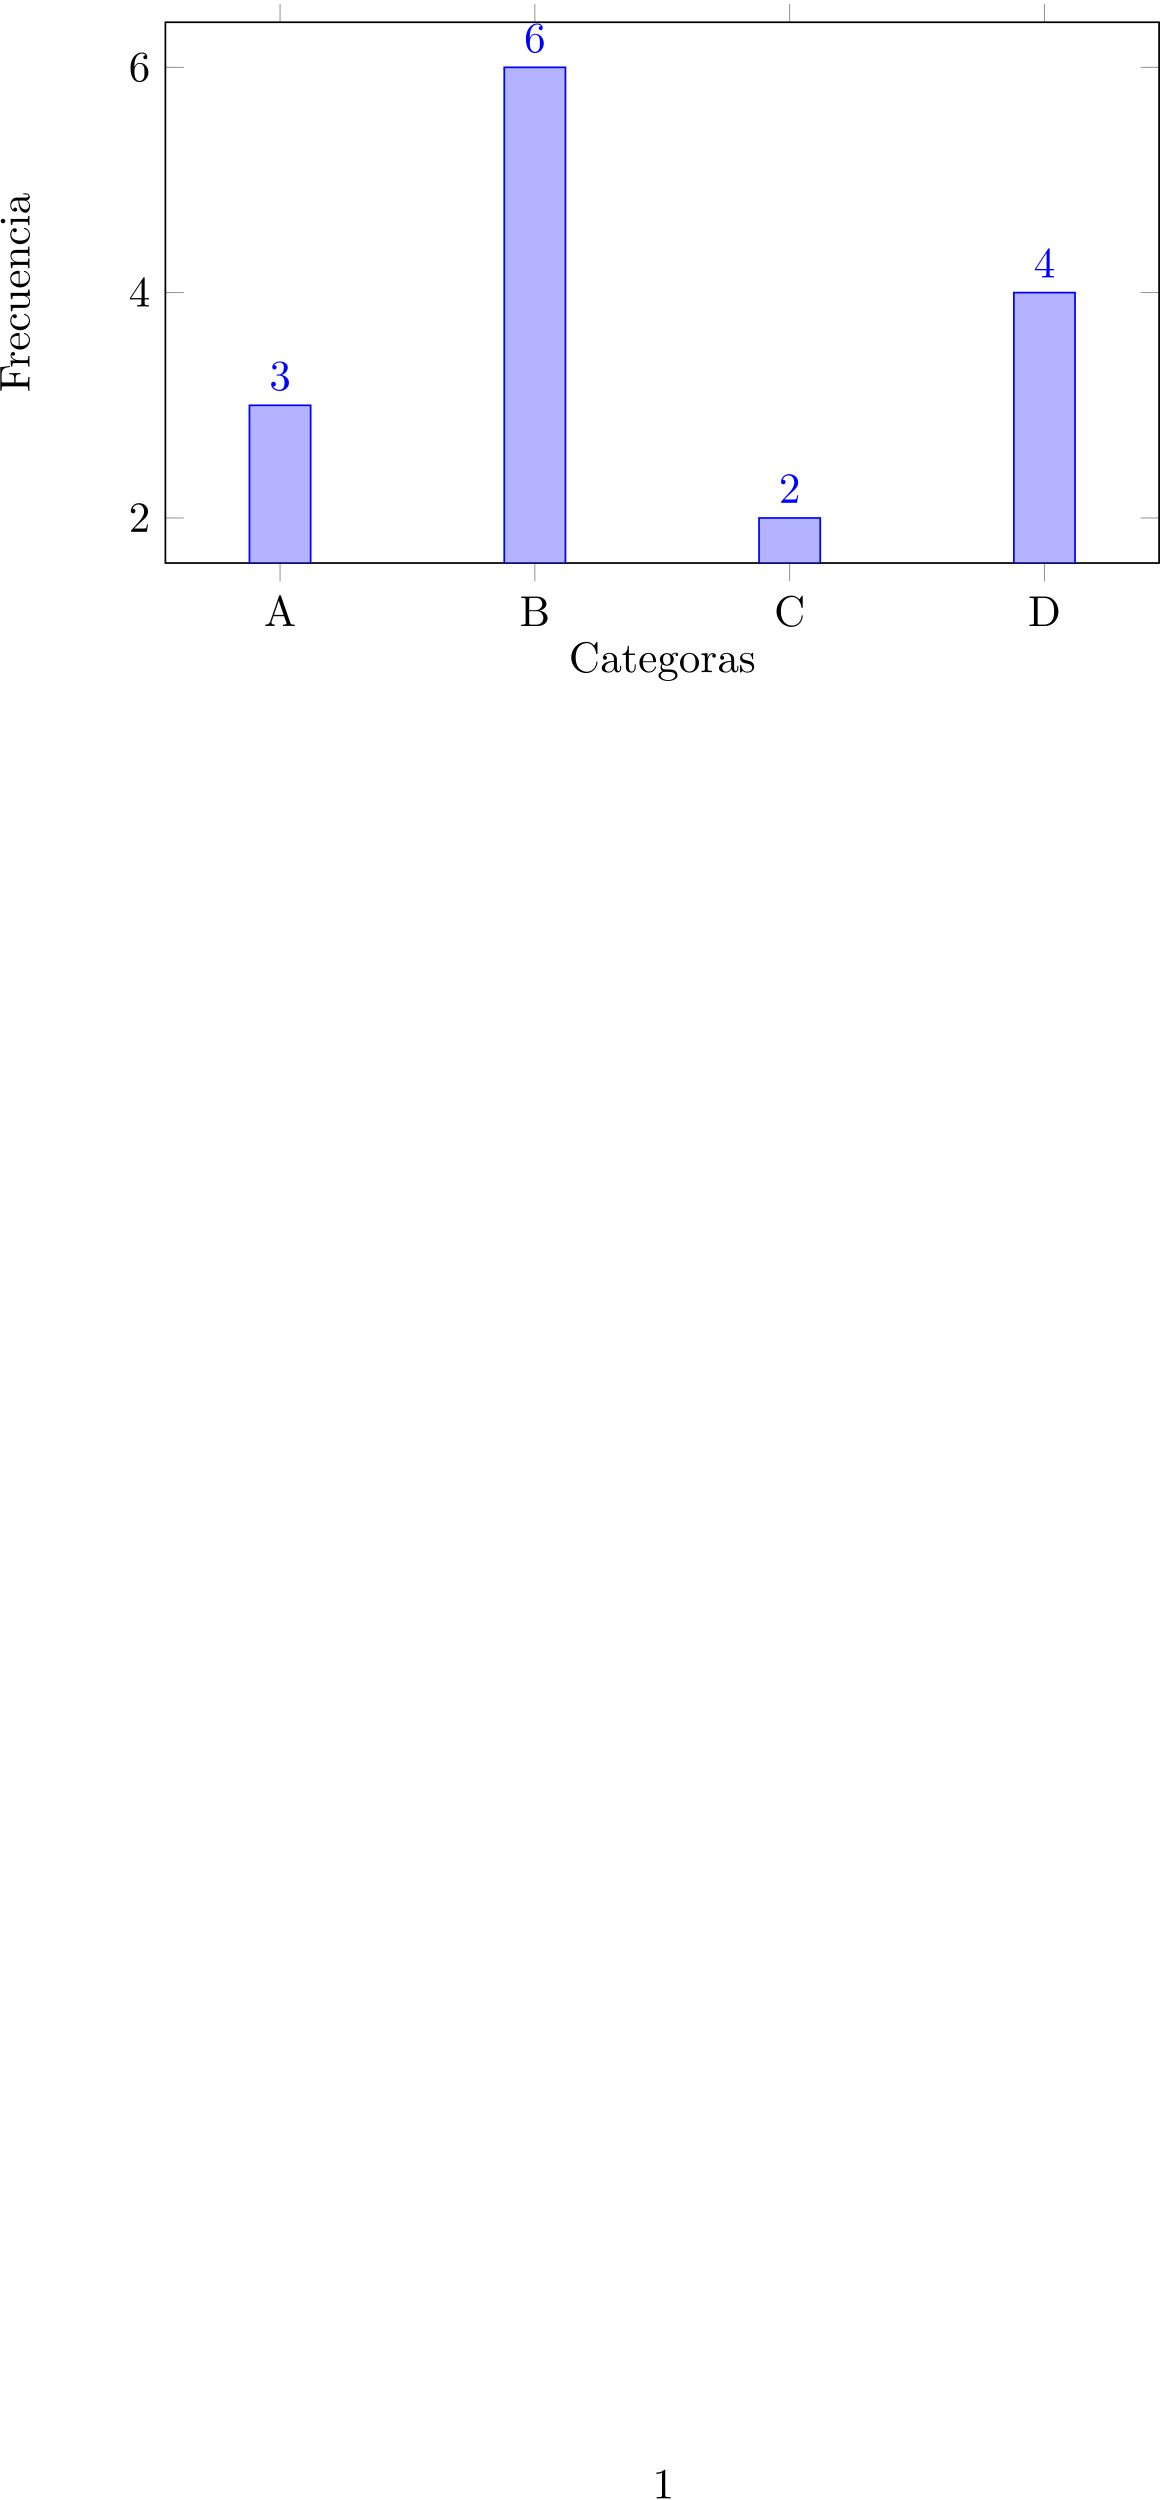
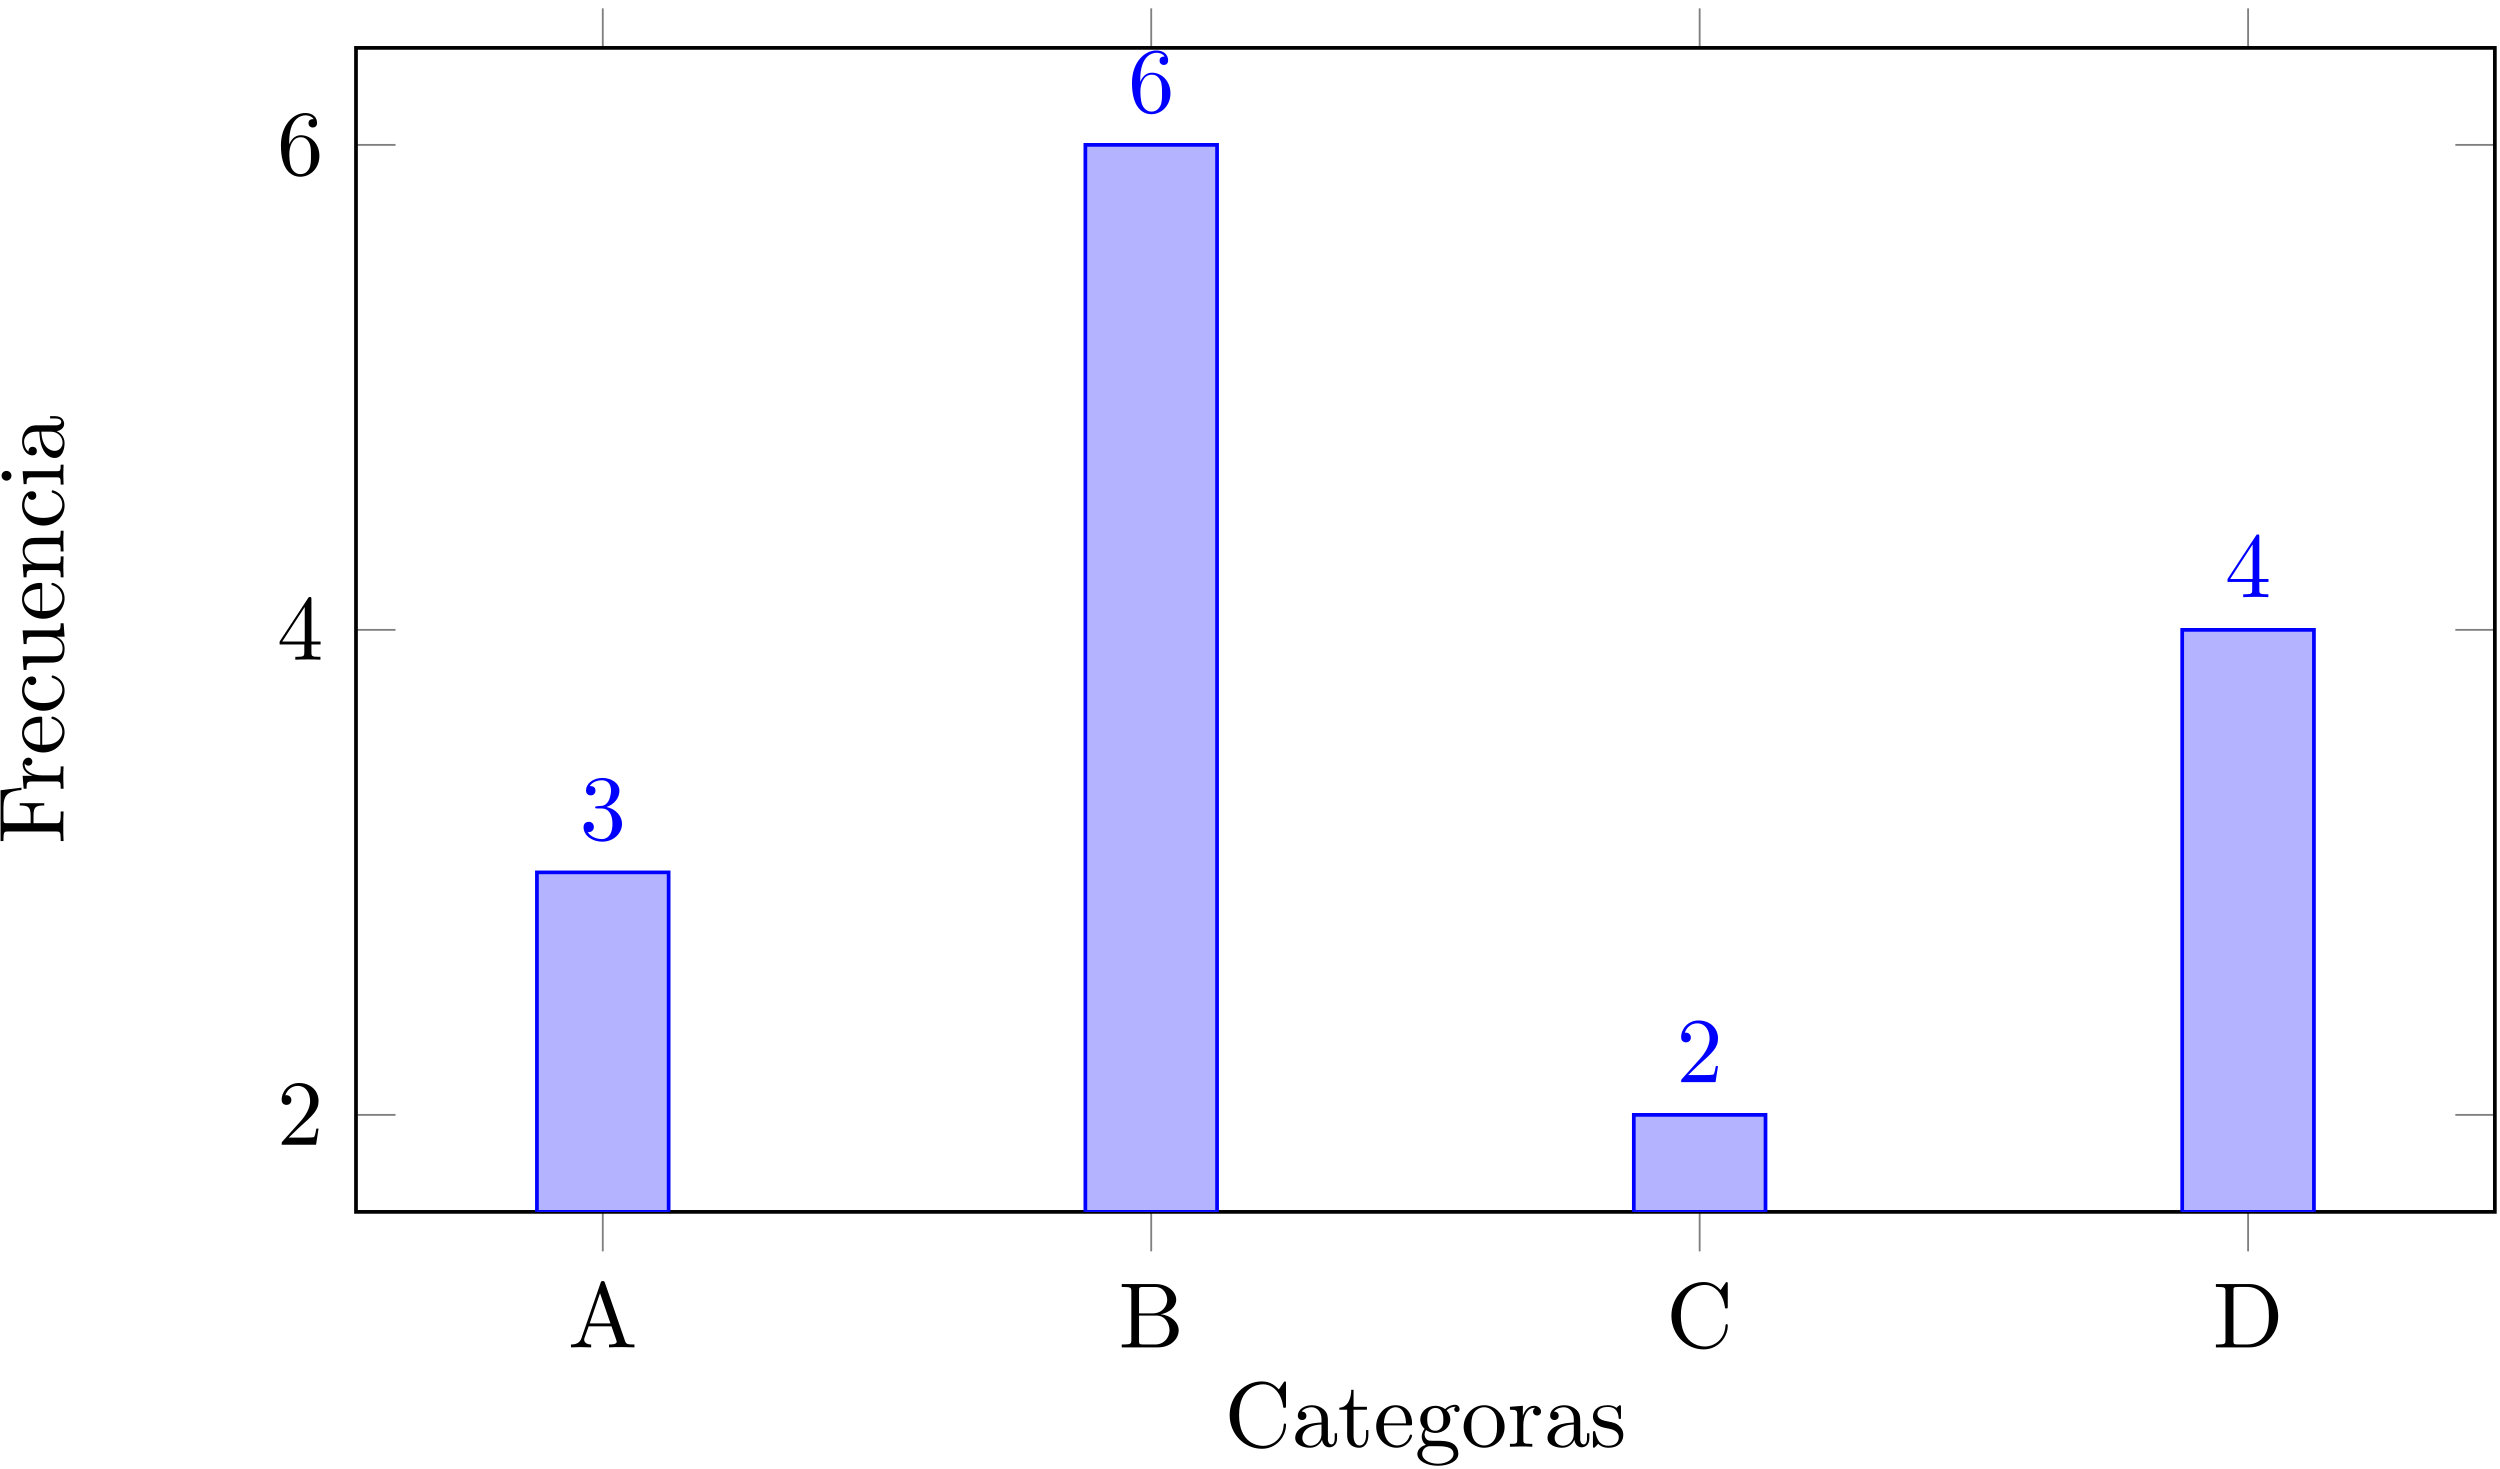
- <svg xmlns="http://www.w3.org/2000/svg" xmlns:xlink="http://www.w3.org/1999/xlink" width="269pt" height="579pt" viewBox="0 0 269 579" version="1.1">
+ <svg xmlns="http://www.w3.org/2000/svg" xmlns:xlink="http://www.w3.org/1999/xlink" width="269pt" height="158pt" viewBox="0 0 269 158" version="1.1">
  <defs>
    <g>
      <symbol overflow="visible" id="glyph0-0">
        <path style="stroke:none;" d="" />
      </symbol>
      <symbol overflow="visible" id="glyph0-1">
        <path style="stroke:none;" d="M 3.969 -6.938 C 3.922 -7.062 3.891 -7.141 3.734 -7.141 C 3.578 -7.141 3.547 -7.078 3.5 -6.938 L 1.438 -0.984 C 1.25 -0.469 0.859 -0.312 0.312 -0.312 L 0.312 0 C 0.547 -0.016 0.984 -0.031 1.328 -0.031 C 1.641 -0.031 2.156 -0.016 2.484 0 L 2.484 -0.312 C 1.984 -0.312 1.734 -0.562 1.734 -0.812 C 1.734 -0.844 1.75 -0.953 1.75 -0.969 L 2.219 -2.266 L 4.672 -2.266 L 5.203 -0.75 C 5.219 -0.703 5.234 -0.641 5.234 -0.609 C 5.234 -0.312 4.672 -0.312 4.406 -0.312 L 4.406 0 C 4.766 -0.031 5.469 -0.031 5.844 -0.031 C 6.266 -0.031 6.734 -0.016 7.141 0 L 7.141 -0.312 L 6.969 -0.312 C 6.375 -0.312 6.234 -0.375 6.125 -0.703 Z M 3.438 -5.828 L 4.562 -2.578 L 2.328 -2.578 Z M 3.438 -5.828 " />
      </symbol>
      <symbol overflow="visible" id="glyph0-2">
        <path style="stroke:none;" d="M 2.219 -3.656 L 2.219 -6.094 C 2.219 -6.438 2.234 -6.5 2.703 -6.5 L 3.938 -6.5 C 4.906 -6.5 5.25 -5.656 5.25 -5.125 C 5.25 -4.484 4.766 -3.656 3.656 -3.656 Z M 4.562 -3.562 C 5.531 -3.75 6.219 -4.391 6.219 -5.125 C 6.219 -5.984 5.297 -6.812 4 -6.812 L 0.359 -6.812 L 0.359 -6.5 L 0.594 -6.5 C 1.359 -6.5 1.391 -6.391 1.391 -6.031 L 1.391 -0.781 C 1.391 -0.422 1.359 -0.312 0.594 -0.312 L 0.359 -0.312 L 0.359 0 L 4.266 0 C 5.594 0 6.484 -0.891 6.484 -1.828 C 6.484 -2.688 5.672 -3.438 4.562 -3.562 Z M 3.953 -0.312 L 2.703 -0.312 C 2.234 -0.312 2.219 -0.375 2.219 -0.703 L 2.219 -3.422 L 4.094 -3.422 C 5.078 -3.422 5.5 -2.5 5.5 -1.828 C 5.5 -1.125 4.969 -0.312 3.953 -0.312 Z M 3.953 -0.312 " />
      </symbol>
      <symbol overflow="visible" id="glyph0-3">
        <path style="stroke:none;" d="M 0.562 -3.406 C 0.562 -1.344 2.172 0.219 4.031 0.219 C 5.656 0.219 6.625 -1.172 6.625 -2.328 C 6.625 -2.422 6.625 -2.5 6.5 -2.5 C 6.391 -2.5 6.391 -2.438 6.375 -2.328 C 6.297 -0.906 5.234 -0.094 4.141 -0.094 C 3.531 -0.094 1.578 -0.422 1.578 -3.406 C 1.578 -6.375 3.531 -6.719 4.141 -6.719 C 5.219 -6.719 6.109 -5.812 6.312 -4.359 C 6.328 -4.219 6.328 -4.188 6.469 -4.188 C 6.625 -4.188 6.625 -4.219 6.625 -4.422 L 6.625 -6.781 C 6.625 -6.953 6.625 -7.031 6.516 -7.031 C 6.484 -7.031 6.438 -7.031 6.359 -6.906 L 5.859 -6.172 C 5.5 -6.531 4.984 -7.031 4.031 -7.031 C 2.156 -7.031 0.562 -5.438 0.562 -3.406 Z M 0.562 -3.406 " />
      </symbol>
      <symbol overflow="visible" id="glyph0-4">
        <path style="stroke:none;" d="M 0.344 -6.812 L 0.344 -6.5 L 0.594 -6.5 C 1.359 -6.5 1.375 -6.391 1.375 -6.031 L 1.375 -0.781 C 1.375 -0.422 1.359 -0.312 0.594 -0.312 L 0.344 -0.312 L 0.344 0 L 4 0 C 5.672 0 7.047 -1.469 7.047 -3.344 C 7.047 -5.25 5.703 -6.812 4 -6.812 Z M 2.719 -0.312 C 2.25 -0.312 2.234 -0.375 2.234 -0.703 L 2.234 -6.094 C 2.234 -6.438 2.25 -6.5 2.719 -6.5 L 3.719 -6.5 C 4.344 -6.5 5.031 -6.281 5.531 -5.578 C 5.969 -4.984 6.047 -4.125 6.047 -3.344 C 6.047 -2.25 5.859 -1.641 5.5 -1.156 C 5.297 -0.891 4.734 -0.312 3.734 -0.312 Z M 2.719 -0.312 " />
      </symbol>
      <symbol overflow="visible" id="glyph0-5">
        <path style="stroke:none;" d="M 1.266 -0.766 L 2.328 -1.797 C 3.875 -3.172 4.469 -3.703 4.469 -4.703 C 4.469 -5.844 3.578 -6.641 2.359 -6.641 C 1.234 -6.641 0.5 -5.719 0.5 -4.828 C 0.5 -4.281 1 -4.281 1.031 -4.281 C 1.203 -4.281 1.547 -4.391 1.547 -4.812 C 1.547 -5.062 1.359 -5.328 1.016 -5.328 C 0.938 -5.328 0.922 -5.328 0.891 -5.312 C 1.109 -5.969 1.656 -6.328 2.234 -6.328 C 3.141 -6.328 3.562 -5.516 3.562 -4.703 C 3.562 -3.906 3.078 -3.125 2.516 -2.5 L 0.609 -0.375 C 0.5 -0.266 0.5 -0.234 0.5 0 L 4.203 0 L 4.469 -1.734 L 4.234 -1.734 C 4.172 -1.438 4.109 -1 4 -0.844 C 3.938 -0.766 3.281 -0.766 3.062 -0.766 Z M 1.266 -0.766 " />
      </symbol>
      <symbol overflow="visible" id="glyph0-6">
        <path style="stroke:none;" d="M 2.938 -1.641 L 2.938 -0.781 C 2.938 -0.422 2.906 -0.312 2.172 -0.312 L 1.969 -0.312 L 1.969 0 C 2.375 -0.031 2.891 -0.031 3.312 -0.031 C 3.734 -0.031 4.25 -0.031 4.672 0 L 4.672 -0.312 L 4.453 -0.312 C 3.719 -0.312 3.703 -0.422 3.703 -0.781 L 3.703 -1.641 L 4.688 -1.641 L 4.688 -1.953 L 3.703 -1.953 L 3.703 -6.484 C 3.703 -6.688 3.703 -6.75 3.531 -6.75 C 3.453 -6.75 3.422 -6.75 3.344 -6.625 L 0.281 -1.953 L 0.281 -1.641 Z M 2.984 -1.953 L 0.562 -1.953 L 2.984 -5.672 Z M 2.984 -1.953 " />
      </symbol>
      <symbol overflow="visible" id="glyph0-7">
        <path style="stroke:none;" d="M 1.312 -3.266 L 1.312 -3.516 C 1.312 -6.031 2.547 -6.391 3.062 -6.391 C 3.297 -6.391 3.719 -6.328 3.938 -5.984 C 3.781 -5.984 3.391 -5.984 3.391 -5.547 C 3.391 -5.234 3.625 -5.078 3.844 -5.078 C 4 -5.078 4.312 -5.172 4.312 -5.562 C 4.312 -6.156 3.875 -6.641 3.047 -6.641 C 1.766 -6.641 0.422 -5.359 0.422 -3.156 C 0.422 -0.484 1.578 0.219 2.5 0.219 C 3.609 0.219 4.562 -0.719 4.562 -2.031 C 4.562 -3.297 3.672 -4.25 2.562 -4.25 C 1.891 -4.25 1.516 -3.75 1.312 -3.266 Z M 2.5 -0.062 C 1.875 -0.062 1.578 -0.656 1.516 -0.812 C 1.328 -1.281 1.328 -2.078 1.328 -2.25 C 1.328 -3.031 1.656 -4.031 2.547 -4.031 C 2.719 -4.031 3.172 -4.031 3.484 -3.406 C 3.656 -3.047 3.656 -2.531 3.656 -2.047 C 3.656 -1.562 3.656 -1.062 3.484 -0.703 C 3.188 -0.109 2.734 -0.062 2.5 -0.062 Z M 2.5 -0.062 " />
      </symbol>
      <symbol overflow="visible" id="glyph0-8">
        <path style="stroke:none;" d="M 2.891 -3.516 C 3.703 -3.781 4.281 -4.469 4.281 -5.266 C 4.281 -6.078 3.406 -6.641 2.453 -6.641 C 1.453 -6.641 0.688 -6.047 0.688 -5.281 C 0.688 -4.953 0.906 -4.766 1.203 -4.766 C 1.5 -4.766 1.703 -4.984 1.703 -5.281 C 1.703 -5.766 1.234 -5.766 1.094 -5.766 C 1.391 -6.266 2.047 -6.391 2.406 -6.391 C 2.828 -6.391 3.375 -6.172 3.375 -5.281 C 3.375 -5.156 3.344 -4.578 3.094 -4.141 C 2.797 -3.656 2.453 -3.625 2.203 -3.625 C 2.125 -3.609 1.891 -3.594 1.812 -3.594 C 1.734 -3.578 1.672 -3.562 1.672 -3.469 C 1.672 -3.359 1.734 -3.359 1.906 -3.359 L 2.344 -3.359 C 3.156 -3.359 3.531 -2.688 3.531 -1.703 C 3.531 -0.344 2.844 -0.062 2.406 -0.062 C 1.969 -0.062 1.219 -0.234 0.875 -0.812 C 1.219 -0.766 1.531 -0.984 1.531 -1.359 C 1.531 -1.719 1.266 -1.922 0.984 -1.922 C 0.734 -1.922 0.422 -1.781 0.422 -1.344 C 0.422 -0.438 1.344 0.219 2.438 0.219 C 3.656 0.219 4.562 -0.688 4.562 -1.703 C 4.562 -2.516 3.922 -3.297 2.891 -3.516 Z M 2.891 -3.516 " />
      </symbol>
      <symbol overflow="visible" id="glyph0-9">
        <path style="stroke:none;" d="M 3.312 -0.75 C 3.359 -0.359 3.625 0.062 4.094 0.062 C 4.312 0.062 4.922 -0.078 4.922 -0.891 L 4.922 -1.453 L 4.672 -1.453 L 4.672 -0.891 C 4.672 -0.312 4.422 -0.25 4.312 -0.25 C 3.984 -0.25 3.938 -0.703 3.938 -0.75 L 3.938 -2.734 C 3.938 -3.156 3.938 -3.547 3.578 -3.922 C 3.188 -4.312 2.688 -4.469 2.219 -4.469 C 1.391 -4.469 0.703 -4 0.703 -3.344 C 0.703 -3.047 0.906 -2.875 1.172 -2.875 C 1.453 -2.875 1.625 -3.078 1.625 -3.328 C 1.625 -3.453 1.578 -3.781 1.109 -3.781 C 1.391 -4.141 1.875 -4.25 2.188 -4.25 C 2.688 -4.25 3.25 -3.859 3.25 -2.969 L 3.25 -2.609 C 2.734 -2.578 2.047 -2.547 1.422 -2.25 C 0.672 -1.906 0.422 -1.391 0.422 -0.953 C 0.422 -0.141 1.391 0.109 2.016 0.109 C 2.672 0.109 3.125 -0.297 3.312 -0.75 Z M 3.25 -2.391 L 3.25 -1.391 C 3.25 -0.453 2.531 -0.109 2.078 -0.109 C 1.594 -0.109 1.188 -0.453 1.188 -0.953 C 1.188 -1.5 1.609 -2.328 3.25 -2.391 Z M 3.25 -2.391 " />
      </symbol>
      <symbol overflow="visible" id="glyph0-10">
        <path style="stroke:none;" d="M 1.719 -3.984 L 3.156 -3.984 L 3.156 -4.297 L 1.719 -4.297 L 1.719 -6.125 L 1.469 -6.125 C 1.469 -5.312 1.172 -4.25 0.188 -4.203 L 0.188 -3.984 L 1.031 -3.984 L 1.031 -1.234 C 1.031 -0.016 1.969 0.109 2.328 0.109 C 3.031 0.109 3.312 -0.594 3.312 -1.234 L 3.312 -1.797 L 3.062 -1.797 L 3.062 -1.25 C 3.062 -0.516 2.766 -0.141 2.391 -0.141 C 1.719 -0.141 1.719 -1.047 1.719 -1.219 Z M 1.719 -3.984 " />
      </symbol>
      <symbol overflow="visible" id="glyph0-11">
        <path style="stroke:none;" d="M 1.109 -2.516 C 1.172 -4 2.016 -4.25 2.359 -4.25 C 3.375 -4.25 3.484 -2.906 3.484 -2.516 Z M 1.109 -2.297 L 3.891 -2.297 C 4.109 -2.297 4.141 -2.297 4.141 -2.516 C 4.141 -3.5 3.594 -4.469 2.359 -4.469 C 1.203 -4.469 0.281 -3.438 0.281 -2.188 C 0.281 -0.859 1.328 0.109 2.469 0.109 C 3.688 0.109 4.141 -1 4.141 -1.188 C 4.141 -1.281 4.062 -1.312 4 -1.312 C 3.922 -1.312 3.891 -1.25 3.875 -1.172 C 3.531 -0.141 2.625 -0.141 2.531 -0.141 C 2.031 -0.141 1.641 -0.438 1.406 -0.812 C 1.109 -1.281 1.109 -1.938 1.109 -2.297 Z M 1.109 -2.297 " />
      </symbol>
      <symbol overflow="visible" id="glyph0-12">
        <path style="stroke:none;" d="M 2.219 -1.719 C 1.344 -1.719 1.344 -2.719 1.344 -2.938 C 1.344 -3.203 1.359 -3.531 1.5 -3.781 C 1.578 -3.891 1.812 -4.172 2.219 -4.172 C 3.078 -4.172 3.078 -3.188 3.078 -2.953 C 3.078 -2.688 3.078 -2.359 2.922 -2.109 C 2.844 -2 2.609 -1.719 2.219 -1.719 Z M 1.062 -1.328 C 1.062 -1.359 1.062 -1.594 1.219 -1.797 C 1.609 -1.516 2.031 -1.484 2.219 -1.484 C 3.141 -1.484 3.828 -2.172 3.828 -2.938 C 3.828 -3.312 3.672 -3.672 3.422 -3.906 C 3.781 -4.25 4.141 -4.297 4.312 -4.297 C 4.344 -4.297 4.391 -4.297 4.422 -4.281 C 4.312 -4.25 4.25 -4.141 4.25 -4.016 C 4.25 -3.844 4.391 -3.734 4.547 -3.734 C 4.641 -3.734 4.828 -3.797 4.828 -4.031 C 4.828 -4.203 4.719 -4.516 4.328 -4.516 C 4.125 -4.516 3.688 -4.453 3.266 -4.047 C 2.844 -4.375 2.438 -4.406 2.219 -4.406 C 1.281 -4.406 0.594 -3.719 0.594 -2.953 C 0.594 -2.516 0.812 -2.141 1.062 -1.922 C 0.938 -1.781 0.75 -1.453 0.75 -1.094 C 0.75 -0.781 0.891 -0.406 1.203 -0.203 C 0.594 -0.047 0.281 0.391 0.281 0.781 C 0.281 1.5 1.266 2.047 2.484 2.047 C 3.656 2.047 4.688 1.547 4.688 0.766 C 4.688 0.422 4.562 -0.094 4.047 -0.375 C 3.516 -0.641 2.938 -0.641 2.328 -0.641 C 2.078 -0.641 1.656 -0.641 1.578 -0.656 C 1.266 -0.703 1.062 -1 1.062 -1.328 Z M 2.5 1.828 C 1.484 1.828 0.797 1.312 0.797 0.781 C 0.797 0.328 1.172 -0.047 1.609 -0.062 L 2.203 -0.062 C 3.062 -0.062 4.172 -0.062 4.172 0.781 C 4.172 1.328 3.469 1.828 2.5 1.828 Z M 2.5 1.828 " />
      </symbol>
      <symbol overflow="visible" id="glyph0-13">
        <path style="stroke:none;" d="M 4.688 -2.141 C 4.688 -3.406 3.703 -4.469 2.5 -4.469 C 1.25 -4.469 0.281 -3.375 0.281 -2.141 C 0.281 -0.844 1.312 0.109 2.484 0.109 C 3.688 0.109 4.688 -0.875 4.688 -2.141 Z M 2.5 -0.141 C 2.062 -0.141 1.625 -0.344 1.359 -0.812 C 1.109 -1.25 1.109 -1.859 1.109 -2.219 C 1.109 -2.609 1.109 -3.141 1.344 -3.578 C 1.609 -4.031 2.078 -4.25 2.484 -4.25 C 2.922 -4.25 3.344 -4.031 3.609 -3.594 C 3.875 -3.172 3.875 -2.594 3.875 -2.219 C 3.875 -1.859 3.875 -1.312 3.656 -0.875 C 3.422 -0.422 2.984 -0.141 2.5 -0.141 Z M 2.5 -0.141 " />
      </symbol>
      <symbol overflow="visible" id="glyph0-14">
        <path style="stroke:none;" d="M 1.672 -3.312 L 1.672 -4.406 L 0.281 -4.297 L 0.281 -3.984 C 0.984 -3.984 1.062 -3.922 1.062 -3.422 L 1.062 -0.75 C 1.062 -0.312 0.953 -0.312 0.281 -0.312 L 0.281 0 C 0.672 -0.016 1.141 -0.031 1.422 -0.031 C 1.812 -0.031 2.281 -0.031 2.688 0 L 2.688 -0.312 L 2.469 -0.312 C 1.734 -0.312 1.719 -0.422 1.719 -0.781 L 1.719 -2.312 C 1.719 -3.297 2.141 -4.188 2.891 -4.188 C 2.953 -4.188 2.984 -4.188 3 -4.172 C 2.969 -4.172 2.766 -4.047 2.766 -3.781 C 2.766 -3.516 2.984 -3.359 3.203 -3.359 C 3.375 -3.359 3.625 -3.484 3.625 -3.797 C 3.625 -4.109 3.312 -4.406 2.891 -4.406 C 2.156 -4.406 1.797 -3.734 1.672 -3.312 Z M 1.672 -3.312 " />
      </symbol>
      <symbol overflow="visible" id="glyph0-15">
        <path style="stroke:none;" d="M 2.078 -1.938 C 2.297 -1.891 3.109 -1.734 3.109 -1.016 C 3.109 -0.516 2.766 -0.109 1.984 -0.109 C 1.141 -0.109 0.781 -0.672 0.594 -1.531 C 0.562 -1.656 0.562 -1.688 0.453 -1.688 C 0.328 -1.688 0.328 -1.625 0.328 -1.453 L 0.328 -0.125 C 0.328 0.047 0.328 0.109 0.438 0.109 C 0.484 0.109 0.5 0.094 0.688 -0.094 C 0.703 -0.109 0.703 -0.125 0.891 -0.312 C 1.328 0.094 1.781 0.109 1.984 0.109 C 3.125 0.109 3.594 -0.562 3.594 -1.281 C 3.594 -1.797 3.297 -2.109 3.172 -2.219 C 2.844 -2.547 2.453 -2.625 2.031 -2.703 C 1.469 -2.812 0.812 -2.938 0.812 -3.516 C 0.812 -3.875 1.062 -4.281 1.922 -4.281 C 3.016 -4.281 3.078 -3.375 3.094 -3.078 C 3.094 -2.984 3.188 -2.984 3.203 -2.984 C 3.344 -2.984 3.344 -3.031 3.344 -3.219 L 3.344 -4.234 C 3.344 -4.391 3.344 -4.469 3.234 -4.469 C 3.188 -4.469 3.156 -4.469 3.031 -4.344 C 3 -4.312 2.906 -4.219 2.859 -4.188 C 2.484 -4.469 2.078 -4.469 1.922 -4.469 C 0.703 -4.469 0.328 -3.797 0.328 -3.234 C 0.328 -2.891 0.484 -2.609 0.75 -2.391 C 1.078 -2.141 1.359 -2.078 2.078 -1.938 Z M 2.078 -1.938 " />
-       </symbol>
-       <symbol overflow="visible" id="glyph0-16">
-         <path style="stroke:none;" d="M 2.938 -6.375 C 2.938 -6.625 2.938 -6.641 2.703 -6.641 C 2.078 -6 1.203 -6 0.891 -6 L 0.891 -5.688 C 1.094 -5.688 1.672 -5.688 2.188 -5.953 L 2.188 -0.781 C 2.188 -0.422 2.156 -0.312 1.266 -0.312 L 0.953 -0.312 L 0.953 0 C 1.297 -0.031 2.156 -0.031 2.562 -0.031 C 2.953 -0.031 3.828 -0.031 4.172 0 L 4.172 -0.312 L 3.859 -0.312 C 2.953 -0.312 2.938 -0.422 2.938 -0.781 Z M 2.938 -6.375 " />
      </symbol>
      <symbol overflow="visible" id="glyph1-0">
        <path style="stroke:none;" d="" />
      </symbol>
      <symbol overflow="visible" id="glyph1-1">
        <path style="stroke:none;" d="M -6.781 -5.797 L -6.781 -0.328 L -6.469 -0.328 L -6.469 -0.562 C -6.469 -1.328 -6.359 -1.359 -6 -1.359 L -0.781 -1.359 C -0.422 -1.359 -0.312 -1.328 -0.312 -0.562 L -0.312 -0.328 L 0 -0.328 C -0.031 -0.672 -0.031 -1.453 -0.031 -1.844 C -0.031 -2.25 -0.031 -3.156 0 -3.516 L -0.312 -3.516 L -0.312 -3.188 C -0.312 -2.25 -0.438 -2.25 -0.781 -2.25 L -3.234 -2.25 L -3.234 -3.094 C -3.234 -4.062 -2.922 -4.156 -2.078 -4.156 L -2.078 -4.406 L -4.719 -4.406 L -4.719 -4.156 C -3.875 -4.156 -3.547 -4.062 -3.547 -3.094 L -3.547 -2.25 L -6.078 -2.25 C -6.406 -2.25 -6.469 -2.266 -6.469 -2.734 L -6.469 -3.922 C -6.469 -5.422 -5.906 -5.672 -4.531 -5.828 L -4.531 -6.078 Z M -6.781 -5.797 " />
      </symbol>
      <symbol overflow="visible" id="glyph1-2">
        <path style="stroke:none;" d="M -3.312 -1.672 L -4.406 -1.672 L -4.297 -0.281 L -3.984 -0.281 C -3.984 -0.984 -3.922 -1.062 -3.422 -1.062 L -0.75 -1.062 C -0.312 -1.062 -0.312 -0.953 -0.312 -0.281 L 0 -0.281 C -0.016 -0.672 -0.031 -1.141 -0.031 -1.422 C -0.031 -1.812 -0.031 -2.281 0 -2.688 L -0.312 -2.688 L -0.312 -2.469 C -0.312 -1.734 -0.422 -1.719 -0.781 -1.719 L -2.312 -1.719 C -3.297 -1.719 -4.188 -2.141 -4.188 -2.891 C -4.188 -2.953 -4.188 -2.984 -4.172 -3 C -4.172 -2.969 -4.047 -2.766 -3.781 -2.766 C -3.516 -2.766 -3.359 -2.984 -3.359 -3.203 C -3.359 -3.375 -3.484 -3.625 -3.797 -3.625 C -4.109 -3.625 -4.406 -3.312 -4.406 -2.891 C -4.406 -2.156 -3.734 -1.797 -3.312 -1.672 Z M -3.312 -1.672 " />
      </symbol>
      <symbol overflow="visible" id="glyph1-3">
        <path style="stroke:none;" d="M -2.516 -1.109 C -4 -1.172 -4.25 -2.016 -4.25 -2.359 C -4.25 -3.375 -2.906 -3.484 -2.516 -3.484 Z M -2.297 -1.109 L -2.297 -3.891 C -2.297 -4.109 -2.297 -4.141 -2.516 -4.141 C -3.5 -4.141 -4.469 -3.594 -4.469 -2.359 C -4.469 -1.203 -3.438 -0.281 -2.188 -0.281 C -0.859 -0.281 0.109 -1.328 0.109 -2.469 C 0.109 -3.688 -1 -4.141 -1.188 -4.141 C -1.281 -4.141 -1.312 -4.062 -1.312 -4 C -1.312 -3.922 -1.25 -3.891 -1.172 -3.875 C -0.141 -3.531 -0.141 -2.625 -0.141 -2.531 C -0.141 -2.031 -0.438 -1.641 -0.812 -1.406 C -1.281 -1.109 -1.938 -1.109 -2.297 -1.109 Z M -2.297 -1.109 " />
      </symbol>
      <symbol overflow="visible" id="glyph1-4">
        <path style="stroke:none;" d="M -2.172 -1.172 C -3.797 -1.172 -4.219 -1.984 -4.219 -2.516 C -4.219 -2.609 -4.203 -3.234 -3.844 -3.578 C -3.812 -3.172 -3.516 -3.109 -3.391 -3.109 C -3.125 -3.109 -2.938 -3.297 -2.938 -3.562 C -2.938 -3.828 -3.094 -4.031 -3.406 -4.031 C -4.078 -4.031 -4.469 -3.266 -4.469 -2.5 C -4.469 -1.25 -3.391 -0.344 -2.156 -0.344 C -0.875 -0.344 0.109 -1.328 0.109 -2.484 C 0.109 -3.812 -1.094 -4.141 -1.188 -4.141 C -1.281 -4.141 -1.281 -4.031 -1.281 -4 C -1.281 -3.922 -1.25 -3.891 -1.188 -3.875 C -0.266 -3.594 -0.141 -2.938 -0.141 -2.578 C -0.141 -2.047 -0.562 -1.172 -2.172 -1.172 Z M -2.172 -1.172 " />
      </symbol>
      <symbol overflow="visible" id="glyph1-5">
        <path style="stroke:none;" d="M -0.781 -3.891 L 0.109 -3.891 L 0 -5.328 L -0.312 -5.328 C -0.312 -4.641 -0.375 -4.562 -0.875 -4.562 L -4.406 -4.562 L -4.297 -3.094 L -3.984 -3.094 C -3.984 -3.781 -3.922 -3.875 -3.422 -3.875 L -1.656 -3.875 C -0.781 -3.875 -0.109 -3.391 -0.109 -2.656 C -0.109 -1.828 -0.578 -1.781 -1.094 -1.781 L -4.406 -1.781 L -4.297 -0.312 L -3.984 -0.312 C -3.984 -1.094 -3.953 -1.094 -3.078 -1.094 L -1.578 -1.094 C -0.797 -1.094 0.109 -1.094 0.109 -2.609 C 0.109 -3.172 -0.172 -3.609 -0.781 -3.891 Z M -0.781 -3.891 " />
      </symbol>
      <symbol overflow="visible" id="glyph1-6">
        <path style="stroke:none;" d="M -3.422 -1.094 L -0.75 -1.094 C -0.312 -1.094 -0.312 -0.984 -0.312 -0.312 L 0 -0.312 C -0.016 -0.672 -0.031 -1.172 -0.031 -1.453 C -0.031 -1.703 -0.016 -2.219 0 -2.562 L -0.312 -2.562 C -0.312 -1.891 -0.312 -1.781 -0.75 -1.781 L -2.594 -1.781 C -3.625 -1.781 -4.188 -2.5 -4.188 -3.125 C -4.188 -3.766 -3.656 -3.875 -3.078 -3.875 L -0.75 -3.875 C -0.312 -3.875 -0.312 -3.766 -0.312 -3.094 L 0 -3.094 C -0.016 -3.438 -0.031 -3.953 -0.031 -4.219 C -0.031 -4.469 -0.016 -5 0 -5.328 L -0.312 -5.328 C -0.312 -4.812 -0.312 -4.562 -0.609 -4.562 L -2.516 -4.562 C -3.375 -4.562 -3.672 -4.562 -4.031 -4.25 C -4.203 -4.109 -4.406 -3.781 -4.406 -3.203 C -4.406 -2.469 -3.984 -2 -3.359 -1.719 L -4.406 -1.719 L -4.297 -0.312 L -3.984 -0.312 C -3.984 -1.016 -3.922 -1.094 -3.422 -1.094 Z M -3.422 -1.094 " />
      </symbol>
      <symbol overflow="visible" id="glyph1-7">
        <path style="stroke:none;" d="M -4.406 -1.766 L -4.297 -0.375 L -3.984 -0.375 C -3.984 -1.016 -3.922 -1.109 -3.438 -1.109 L -0.75 -1.109 C -0.312 -1.109 -0.312 -1 -0.312 -0.328 L 0 -0.328 C -0.016 -0.641 -0.031 -1.188 -0.031 -1.422 C -0.031 -1.781 -0.016 -2.125 0 -2.469 L -0.312 -2.469 C -0.312 -1.797 -0.359 -1.766 -0.75 -1.766 Z M -6.141 -1.797 C -6.453 -1.797 -6.672 -1.562 -6.672 -1.281 C -6.672 -0.969 -6.406 -0.75 -6.141 -0.75 C -5.875 -0.75 -5.609 -0.969 -5.609 -1.281 C -5.609 -1.562 -5.828 -1.797 -6.141 -1.797 Z M -6.141 -1.797 " />
      </symbol>
      <symbol overflow="visible" id="glyph1-8">
        <path style="stroke:none;" d="M -0.75 -3.312 C -0.359 -3.359 0.062 -3.625 0.062 -4.094 C 0.062 -4.312 -0.078 -4.922 -0.891 -4.922 L -1.453 -4.922 L -1.453 -4.672 L -0.891 -4.672 C -0.312 -4.672 -0.25 -4.422 -0.25 -4.312 C -0.25 -3.984 -0.703 -3.938 -0.75 -3.938 L -2.734 -3.938 C -3.156 -3.938 -3.547 -3.938 -3.922 -3.578 C -4.312 -3.188 -4.469 -2.688 -4.469 -2.219 C -4.469 -1.391 -4 -0.703 -3.344 -0.703 C -3.047 -0.703 -2.875 -0.906 -2.875 -1.172 C -2.875 -1.453 -3.078 -1.625 -3.328 -1.625 C -3.453 -1.625 -3.781 -1.578 -3.781 -1.109 C -4.141 -1.391 -4.25 -1.875 -4.25 -2.188 C -4.25 -2.688 -3.859 -3.25 -2.969 -3.25 L -2.609 -3.25 C -2.578 -2.734 -2.547 -2.047 -2.25 -1.422 C -1.906 -0.672 -1.391 -0.422 -0.953 -0.422 C -0.141 -0.422 0.109 -1.391 0.109 -2.016 C 0.109 -2.672 -0.297 -3.125 -0.75 -3.312 Z M -2.391 -3.25 L -1.391 -3.25 C -0.453 -3.25 -0.109 -2.531 -0.109 -2.078 C -0.109 -1.594 -0.453 -1.188 -0.953 -1.188 C -1.5 -1.188 -2.328 -1.609 -2.391 -3.25 Z M -2.391 -3.25 " />
      </symbol>
    </g>
    <clipPath id="clip1">
      <path d="M 57 15 L 249 15 L 249 130.398 L 57 130.398 Z M 57 15 " />
    </clipPath>
    <clipPath id="clip2">
      <path d="M 57 15 L 250 15 L 250 130.398 L 57 130.398 Z M 57 15 " />
    </clipPath>
  </defs>
  <g id="surface1">
    <path style="fill:none;stroke-width:0.199;stroke-linecap:butt;stroke-linejoin:miter;stroke:rgb(50%,50%,50%);stroke-opacity:1;stroke-miterlimit:10;" d="M -0.001 -14.688 L -0.001 -10.438 M 59.011 -14.688 L 59.011 -10.438 M 118.023 -14.688 L 118.023 -10.438 M 177.035 -14.688 L 177.035 -10.438 M -0.001 119.062 L -0.001 114.808 M 59.011 119.062 L 59.011 114.808 M 118.023 119.062 L 118.023 114.808 M 177.035 119.062 L 177.035 114.808 " transform="matrix(1,0,0,-1,64.86,119.96)" />
    <path style="fill:none;stroke-width:0.199;stroke-linecap:butt;stroke-linejoin:miter;stroke:rgb(50%,50%,50%);stroke-opacity:1;stroke-miterlimit:10;" d="M -26.555 -0.001 L -22.301 -0.001 M -26.555 52.187 L -22.301 52.187 M -26.555 104.37 L -22.301 104.37 M 203.585 -0.001 L 199.335 -0.001 M 203.585 52.187 L 199.335 52.187 M 203.585 104.37 L 199.335 104.37 " transform="matrix(1,0,0,-1,64.86,119.96)" />
    <path style="fill:none;stroke-width:0.399;stroke-linecap:butt;stroke-linejoin:miter;stroke:rgb(0%,0%,0%);stroke-opacity:1;stroke-miterlimit:10;" d="M -26.555 -10.438 L -26.555 114.808 L 203.585 114.808 L 203.585 -10.438 Z M -26.555 -10.438 " transform="matrix(1,0,0,-1,64.86,119.96)" />
    <g style="fill:rgb(0%,0%,0%);fill-opacity:1;">
      <use xlink:href="#glyph0-1" x="61.124" y="144.978" />
    </g>
    <g style="fill:rgb(0%,0%,0%);fill-opacity:1;">
      <use xlink:href="#glyph0-2" x="120.341" y="144.978" />
    </g>
    <g style="fill:rgb(0%,0%,0%);fill-opacity:1;">
      <use xlink:href="#glyph0-3" x="179.282" y="144.977" />
    </g>
    <g style="fill:rgb(0%,0%,0%);fill-opacity:1;">
      <use xlink:href="#glyph0-4" x="238.086" y="144.977" />
    </g>
    <g style="fill:rgb(0%,0%,0%);fill-opacity:1;">
      <use xlink:href="#glyph0-5" x="29.806" y="123.17" />
    </g>
    <g style="fill:rgb(0%,0%,0%);fill-opacity:1;">
      <use xlink:href="#glyph0-6" x="29.806" y="70.985" />
    </g>
    <g style="fill:rgb(0%,0%,0%);fill-opacity:1;">
      <use xlink:href="#glyph0-7" x="29.805" y="18.8" />
    </g>
    <g clip-path="url(#clip1)" clip-rule="nonzero">
      <path style=" stroke:none;fill-rule:nonzero;fill:rgb(70%,70%,100%);fill-opacity:1;" d="M 57.773 130.398 L 71.945 130.398 L 71.945 93.867 L 57.773 93.867 Z M 116.785 130.398 L 130.957 130.398 L 130.957 15.59 L 116.785 15.59 Z M 175.797 130.398 L 189.969 130.398 L 189.969 119.961 L 175.797 119.961 Z M 234.805 130.398 L 248.98 130.398 L 248.98 67.773 L 234.805 67.773 Z M 234.805 130.398 " />
    </g>
    <g clip-path="url(#clip2)" clip-rule="nonzero">
      <path style="fill:none;stroke-width:0.399;stroke-linecap:butt;stroke-linejoin:miter;stroke:rgb(0%,0%,100%);stroke-opacity:1;stroke-miterlimit:10;" d="M -7.087 -10.438 L 7.085 -10.438 L 7.085 26.093 L -7.087 26.093 Z M 51.925 -10.438 L 66.097 -10.438 L 66.097 104.37 L 51.925 104.37 Z M 110.937 -10.438 L 125.109 -10.438 L 125.109 -0.001 L 110.937 -0.001 Z M 169.945 -10.438 L 184.12 -10.438 L 184.12 52.187 L 169.945 52.187 Z M 169.945 -10.438 " transform="matrix(1,0,0,-1,64.86,119.96)" />
    </g>
    <g style="fill:rgb(0%,0%,100%);fill-opacity:1;">
      <use xlink:href="#glyph0-8" x="62.369" y="90.347" />
    </g>
    <g style="fill:rgb(0%,0%,100%);fill-opacity:1;">
      <use xlink:href="#glyph0-7" x="121.379" y="12.07" />
    </g>
    <g style="fill:rgb(0%,0%,100%);fill-opacity:1;">
      <use xlink:href="#glyph0-5" x="180.389" y="116.441" />
    </g>
    <g style="fill:rgb(0%,0%,100%);fill-opacity:1;">
      <use xlink:href="#glyph0-6" x="239.4" y="64.255" />
    </g>
    <g style="fill:rgb(0%,0%,0%);fill-opacity:1;">
      <use xlink:href="#glyph0-3" x="131.748" y="155.67" />
      <use xlink:href="#glyph0-9" x="138.943" y="155.67" />
      <use xlink:href="#glyph0-10" x="143.924" y="155.67" />
      <use xlink:href="#glyph0-11" x="147.799" y="155.67" />
      <use xlink:href="#glyph0-12" x="152.226" y="155.67" />
      <use xlink:href="#glyph0-13" x="157.207" y="155.67" />
      <use xlink:href="#glyph0-14" x="162.189" y="155.67" />
      <use xlink:href="#glyph0-9" x="166.091" y="155.67" />
      <use xlink:href="#glyph0-15" x="171.072" y="155.67" />
    </g>
    <g style="fill:rgb(0%,0%,0%);fill-opacity:1;">
      <use xlink:href="#glyph1-1" x="6.841" y="90.828" />
    </g>
    <g style="fill:rgb(0%,0%,0%);fill-opacity:1;">
      <use xlink:href="#glyph1-2" x="6.841" y="85.151" />
      <use xlink:href="#glyph1-3" x="6.841" y="81.249" />
      <use xlink:href="#glyph1-4" x="6.841" y="76.822" />
      <use xlink:href="#glyph1-5" x="6.841" y="72.394" />
      <use xlink:href="#glyph1-3" x="6.841" y="66.859" />
      <use xlink:href="#glyph1-6" x="6.841" y="62.432" />
      <use xlink:href="#glyph1-4" x="6.841" y="56.896" />
      <use xlink:href="#glyph1-7" x="6.841" y="52.469" />
      <use xlink:href="#glyph1-8" x="6.841" y="49.701" />
    </g>
-     <g style="fill:rgb(0%,0%,0%);fill-opacity:1;">
-       <use xlink:href="#glyph0-16" x="151.133" y="578.635" />
-     </g>
  </g>
</svg>
